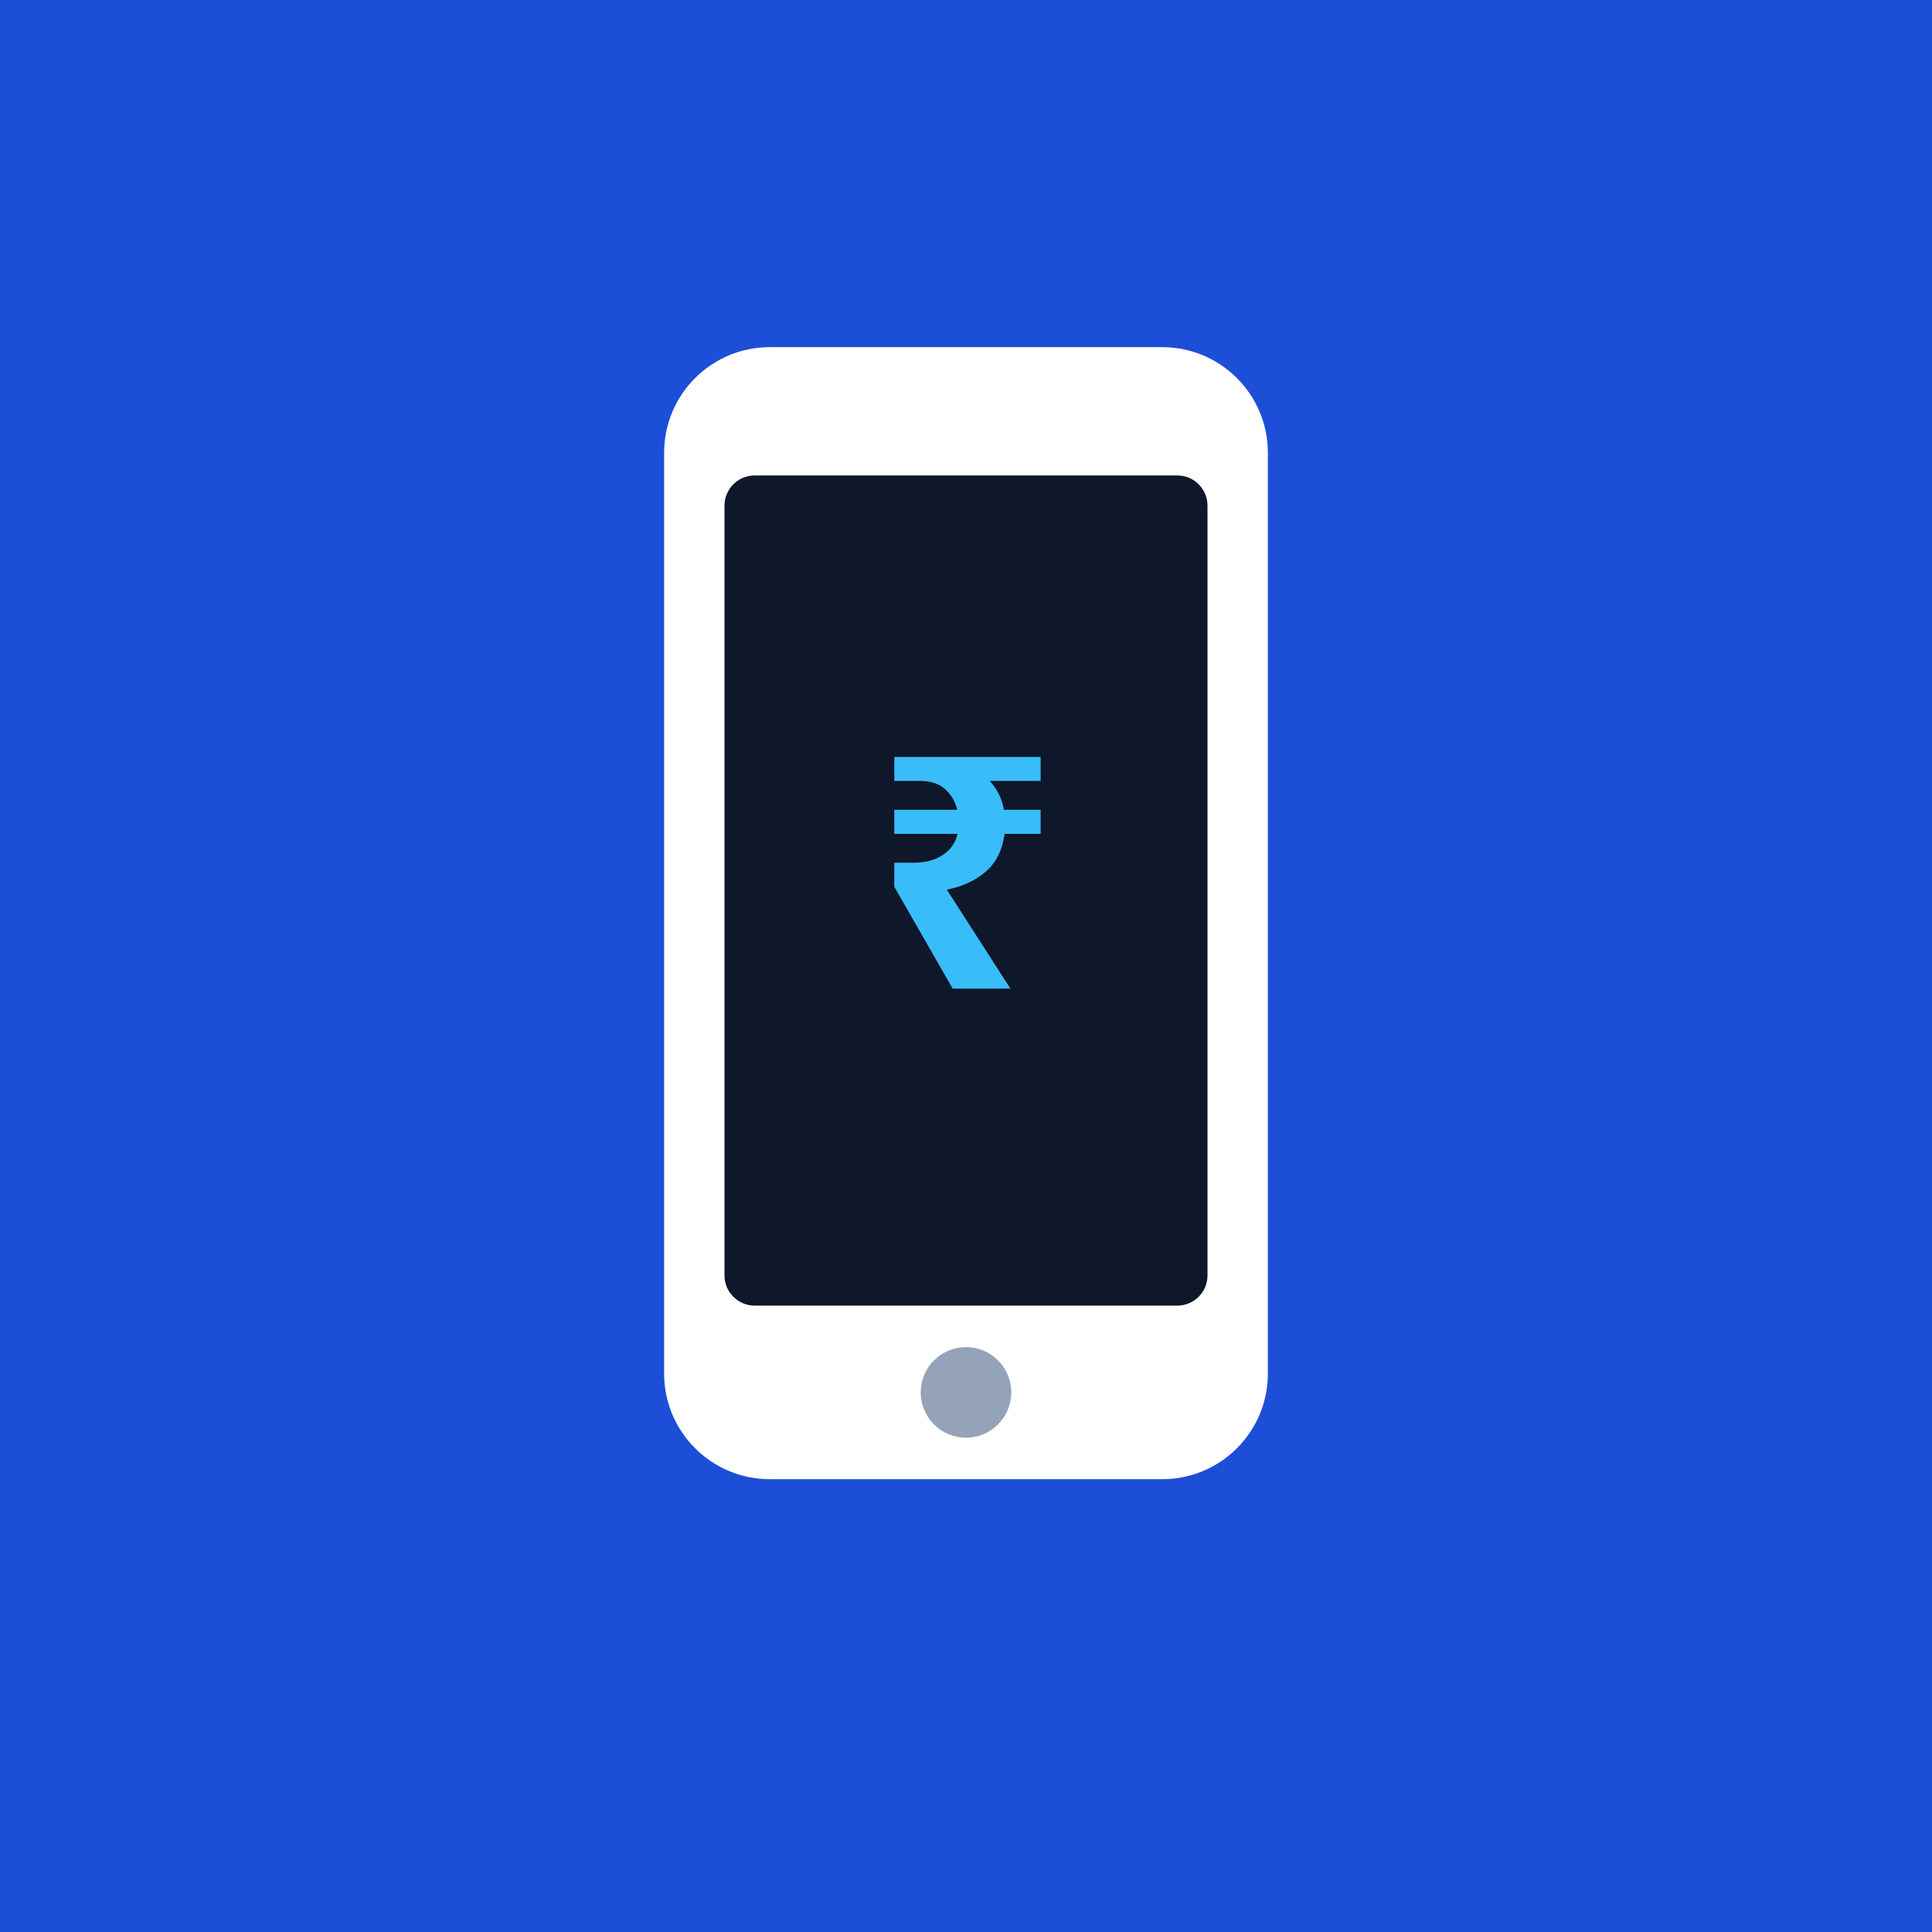
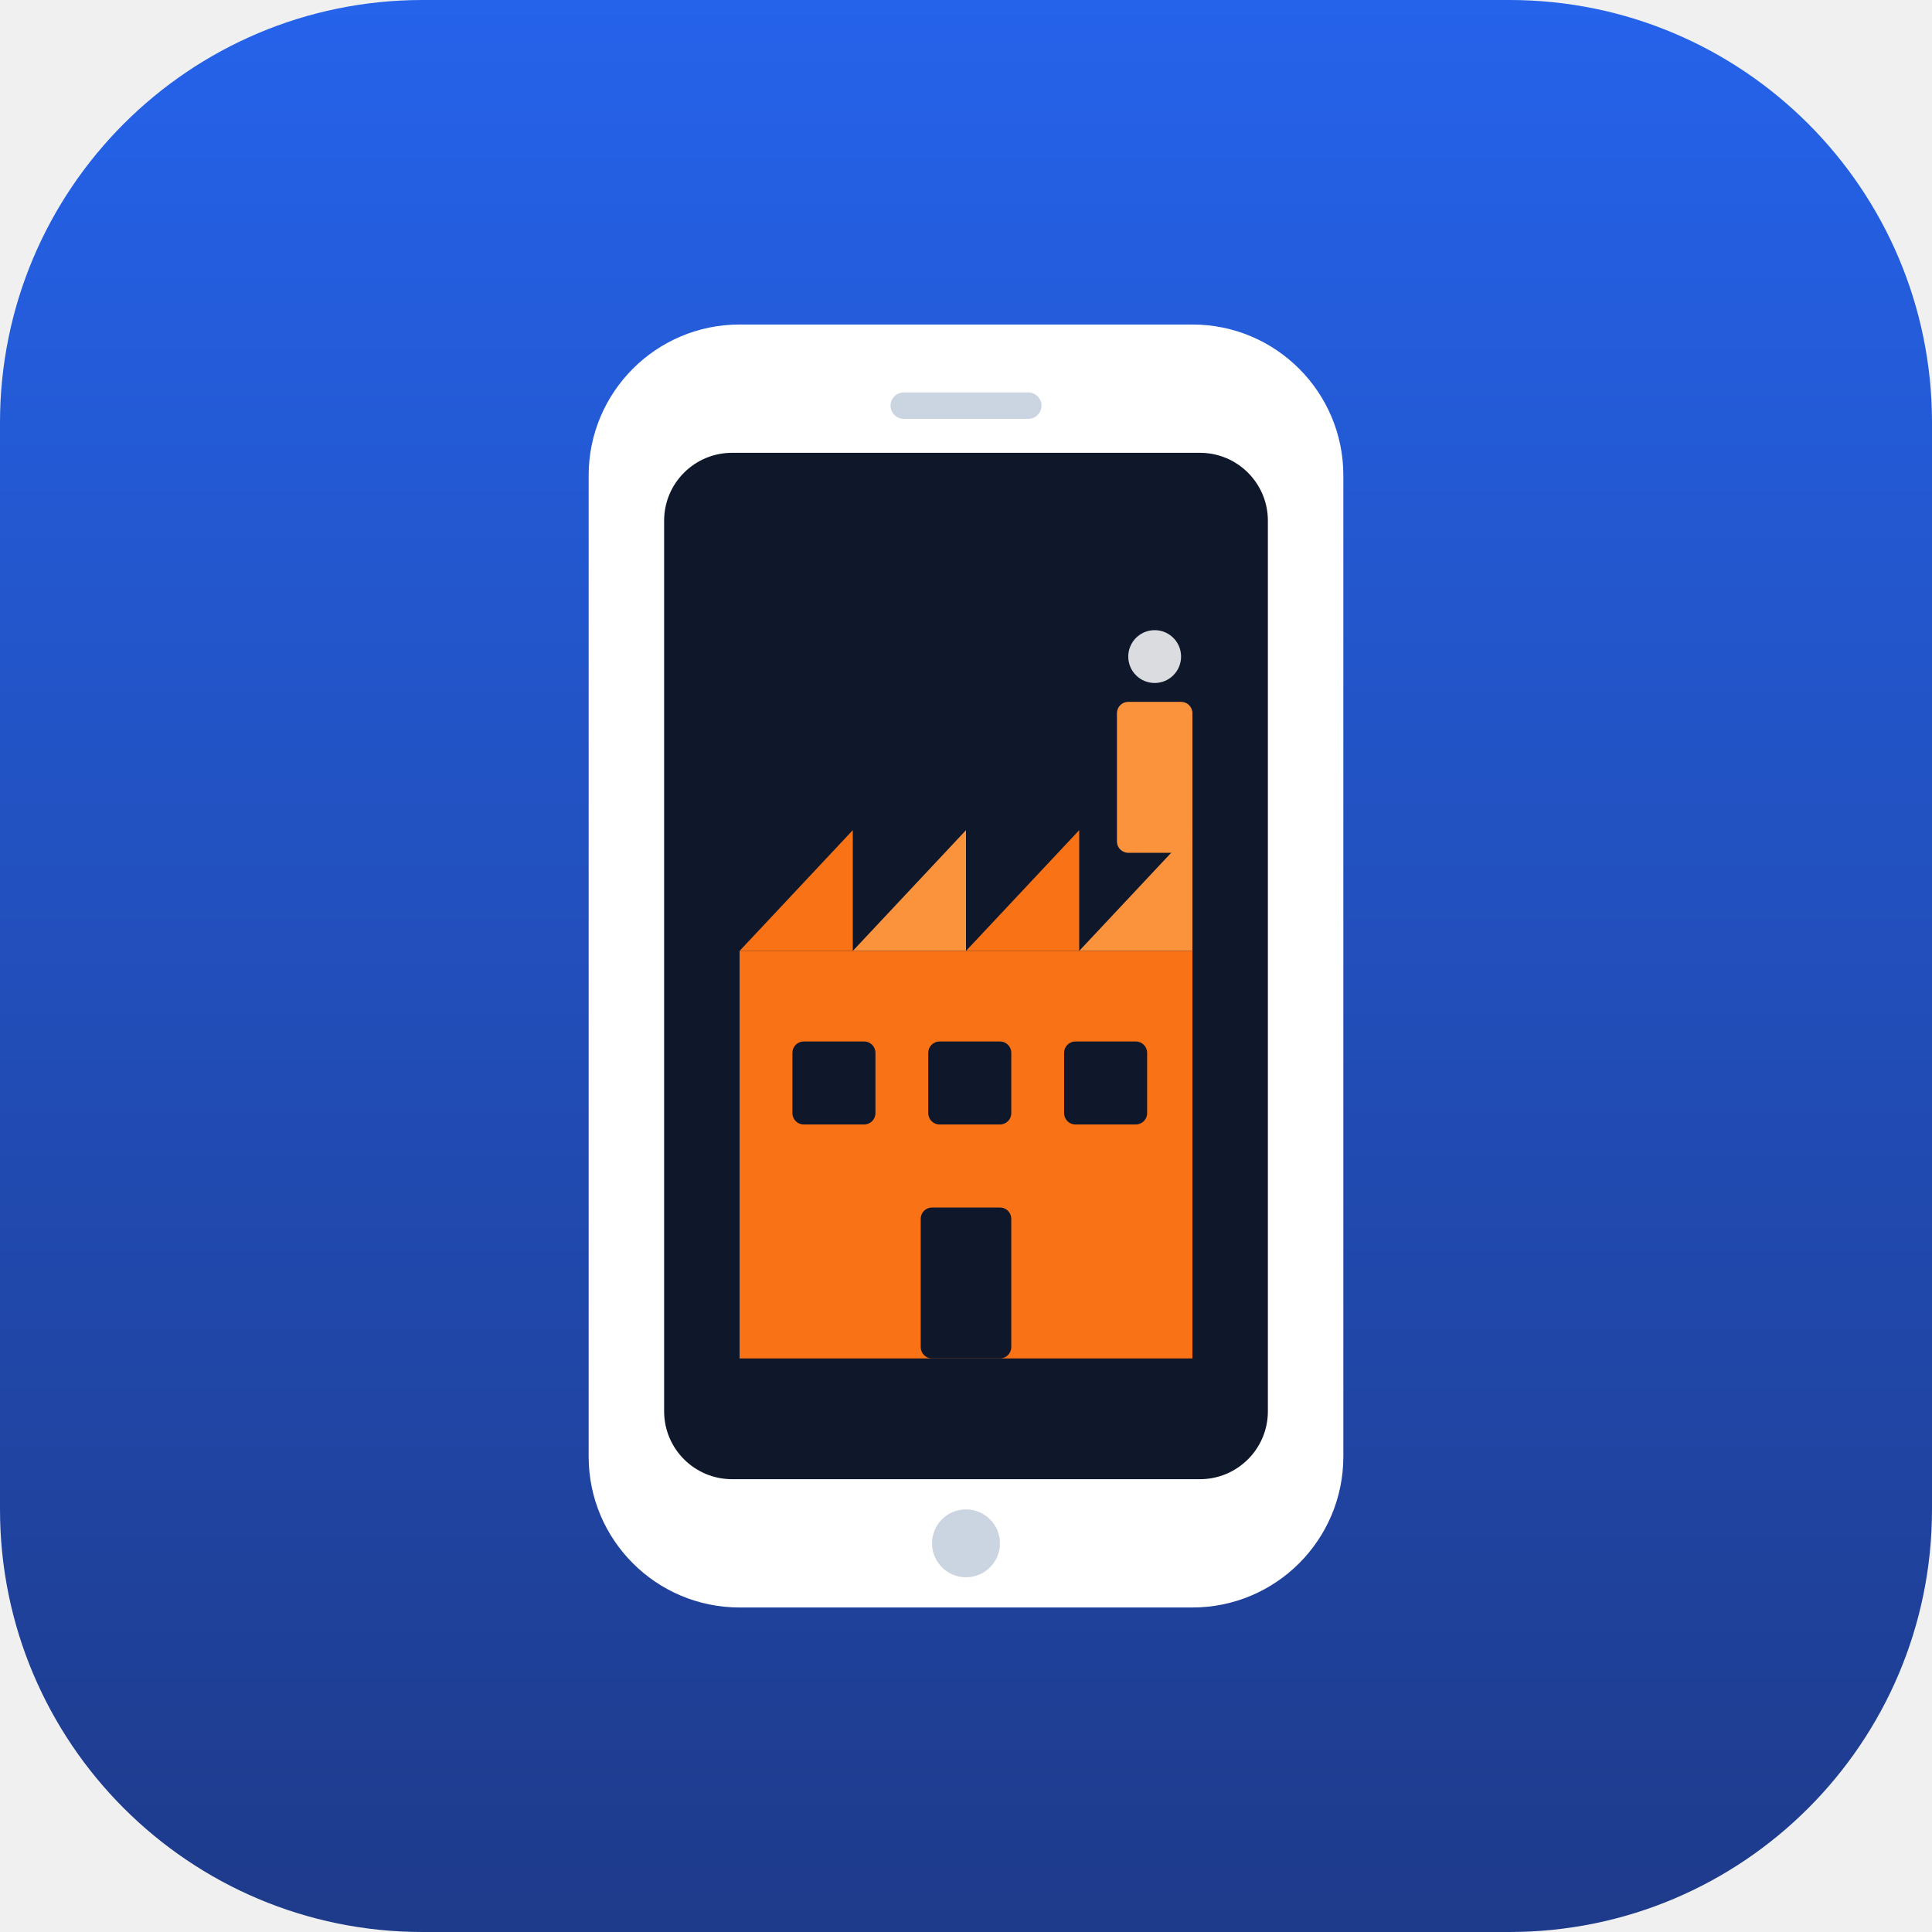
- <svg xmlns="http://www.w3.org/2000/svg" width="512" height="512" viewBox="0 0 512 512">
-   <rect width="512" height="512" fill="#1d4ed8" />
-   <g transform="translate(176 92)">
-     <rect x="0" y="0" width="160" height="300" rx="28" fill="#ffffff" />
-     <rect x="16" y="34" width="128" height="220" rx="8" fill="#0f172a" />
-     <circle cx="80" cy="277" r="12" fill="#94a3b8" />
-     <text x="80" y="170" text-anchor="middle" font-family="Segoe UI, Arial, sans-serif" font-size="86" font-weight="800" fill="#38bdf8">₹</text>
+ <svg xmlns="http://www.w3.org/2000/svg" width="512" height="512" viewBox="0 0 512 512" role="img" aria-label="Phone Factory">
+   <defs>
+     <linearGradient id="bg" x1="0" y1="0" x2="0" y2="1">
+       <stop offset="0" stop-color="#2563eb" />
+       <stop offset="1" stop-color="#1e3a8a" />
+     </linearGradient>
+   </defs>
+   <rect width="512" height="512" rx="112" fill="url(#bg)" />
+   <rect x="156" y="86" width="200" height="340" rx="40" fill="#ffffff" />
+   <rect x="176" y="120" width="160" height="272" rx="18" fill="#0f172a" />
+   <rect x="236" y="104" width="40" height="7" rx="3.5" fill="#cbd5e1" />
+   <circle cx="256" cy="409" r="9" fill="#cbd5e1" />
+   <g>
+     <path d="M196 252 L226 220 L226 252 Z" fill="#f97316" />
+     <path d="M226 252 L256 220 L256 252 Z" fill="#fb923c" />
+     <path d="M256 252 L286 220 L286 252 Z" fill="#f97316" />
+     <path d="M286 252 L316 220 L316 252 Z" fill="#fb923c" />
+     <rect x="196" y="252" width="120" height="108" fill="#f97316" />
+     <rect x="296" y="186" width="20" height="40" rx="3" fill="#fb923c" />
+     <circle cx="306" cy="174" r="7" fill="#ffffff" opacity="0.85" />
+     <rect x="210" y="276" width="22" height="22" rx="3" fill="#0f172a" />
+     <rect x="246" y="276" width="22" height="22" rx="3" fill="#0f172a" />
+     <rect x="282" y="276" width="22" height="22" rx="3" fill="#0f172a" />
+     <rect x="244" y="320" width="24" height="40" rx="3" fill="#0f172a" />
  </g>
</svg>
